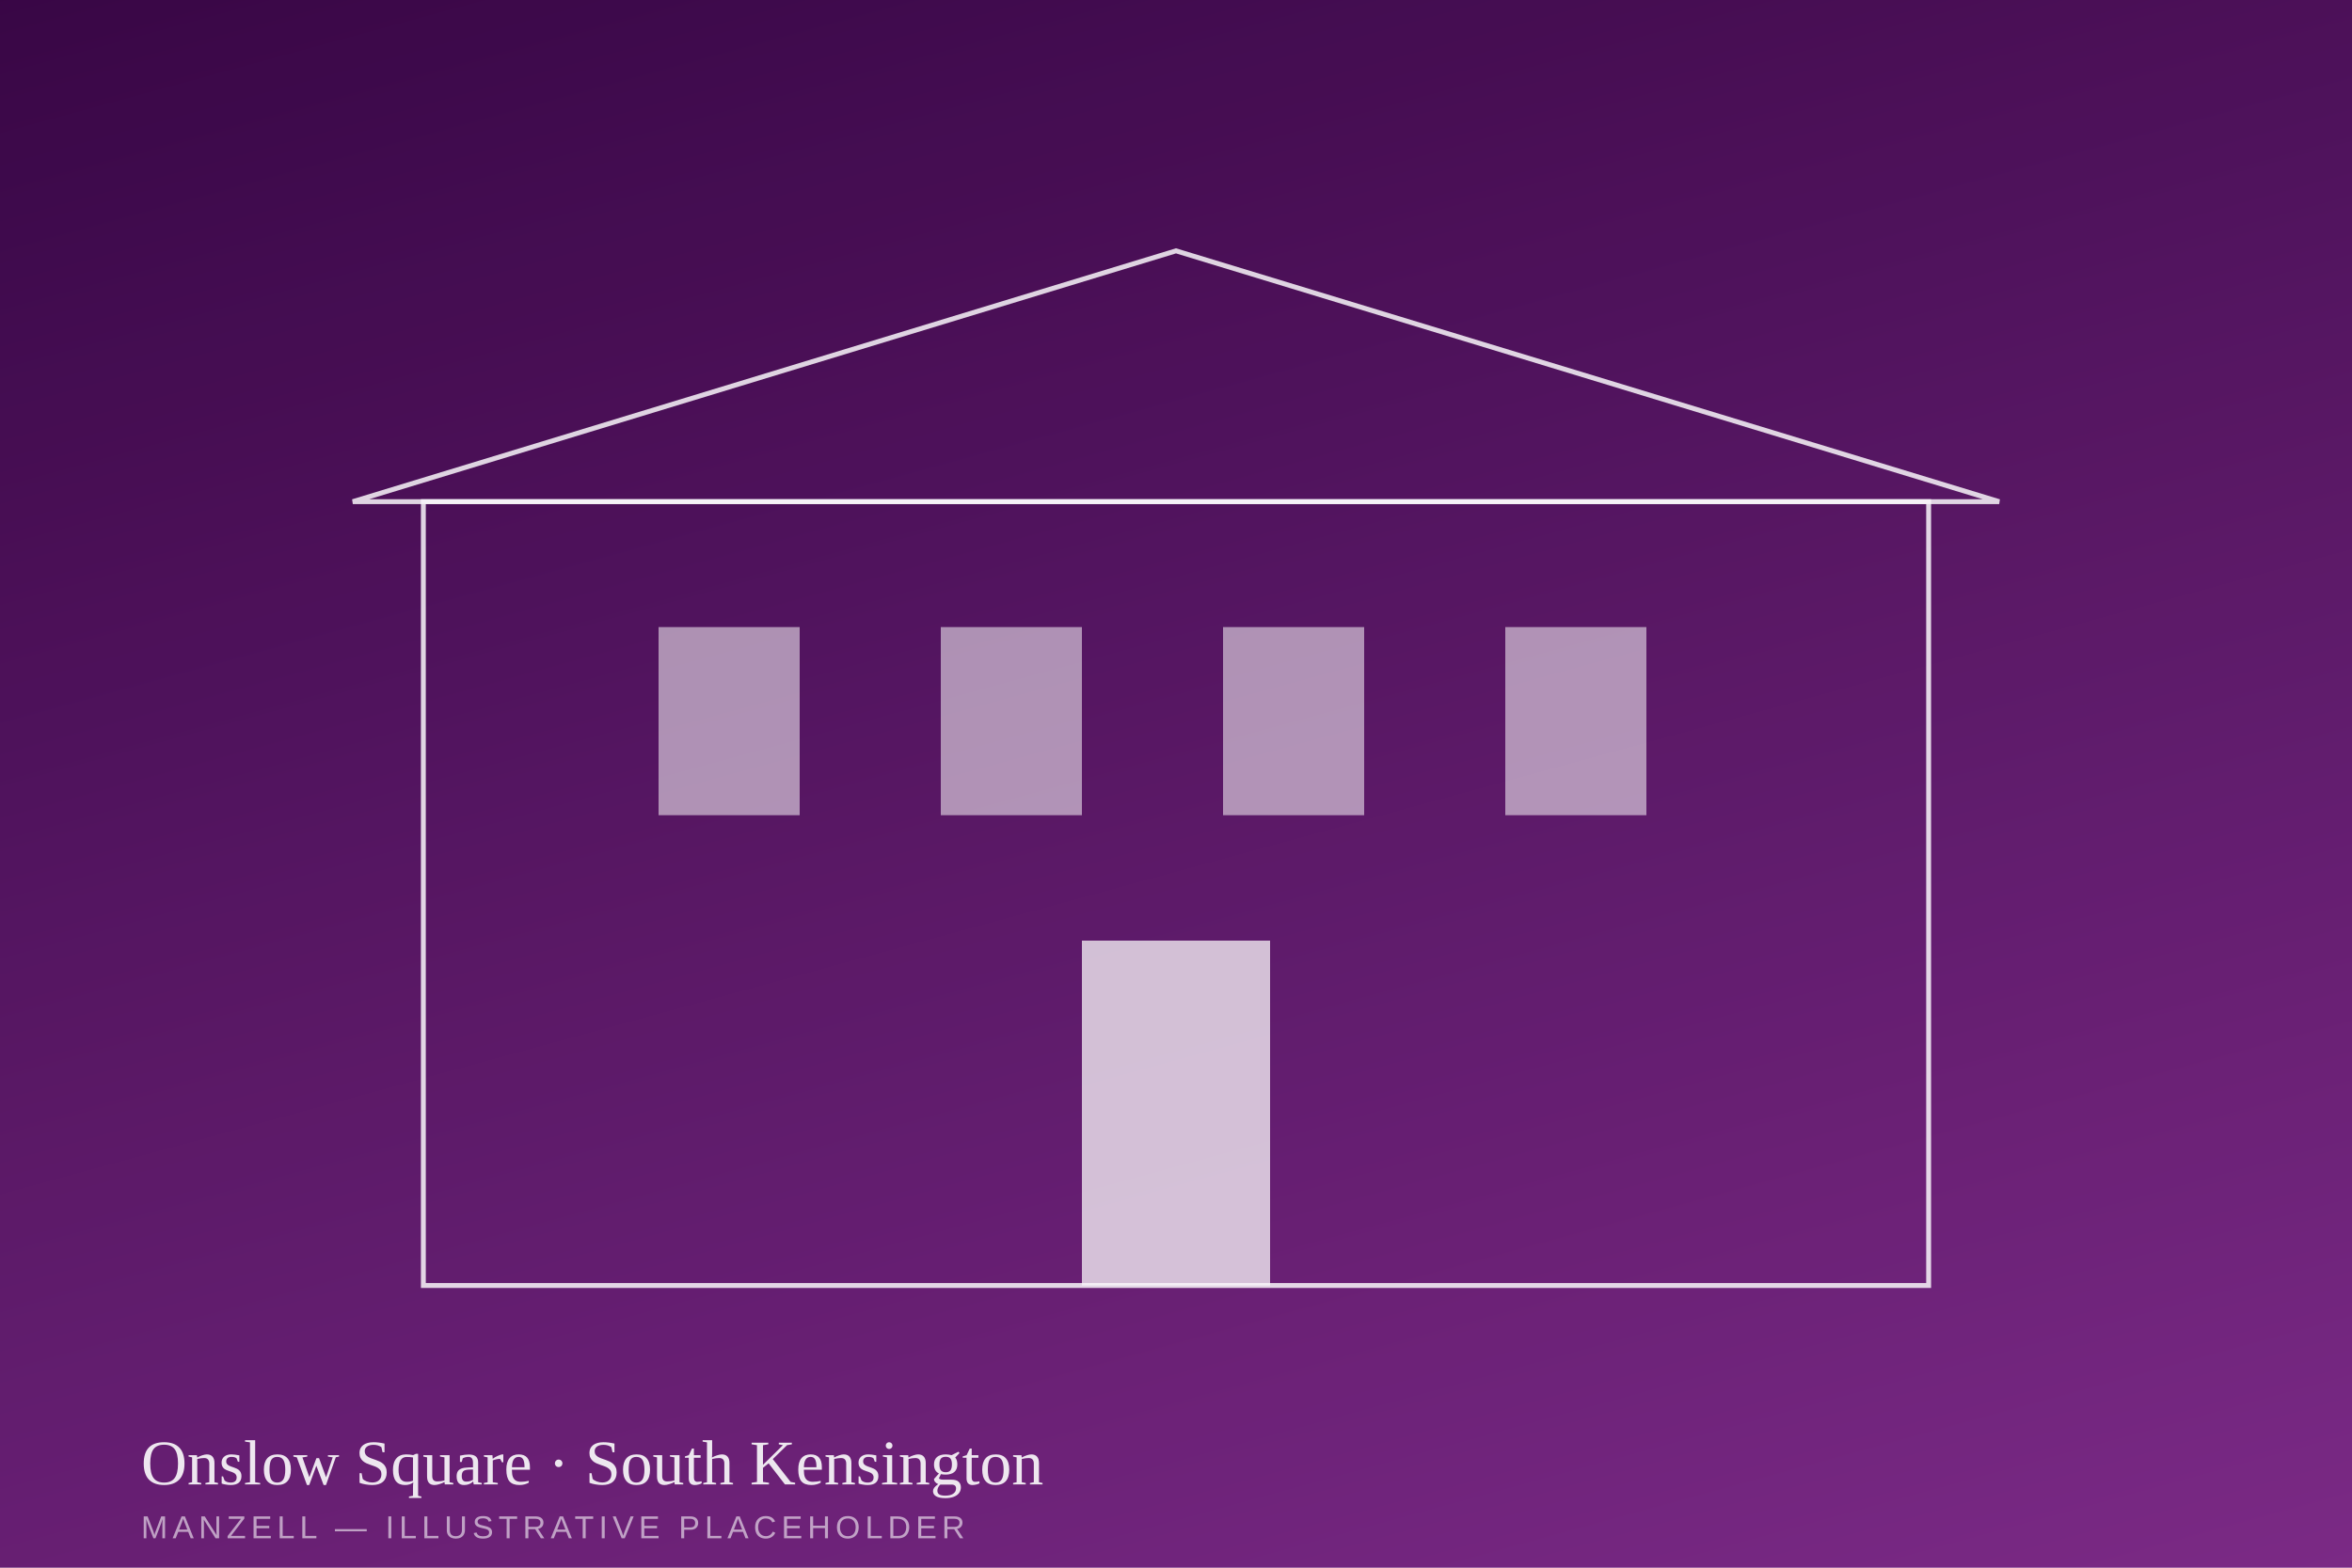
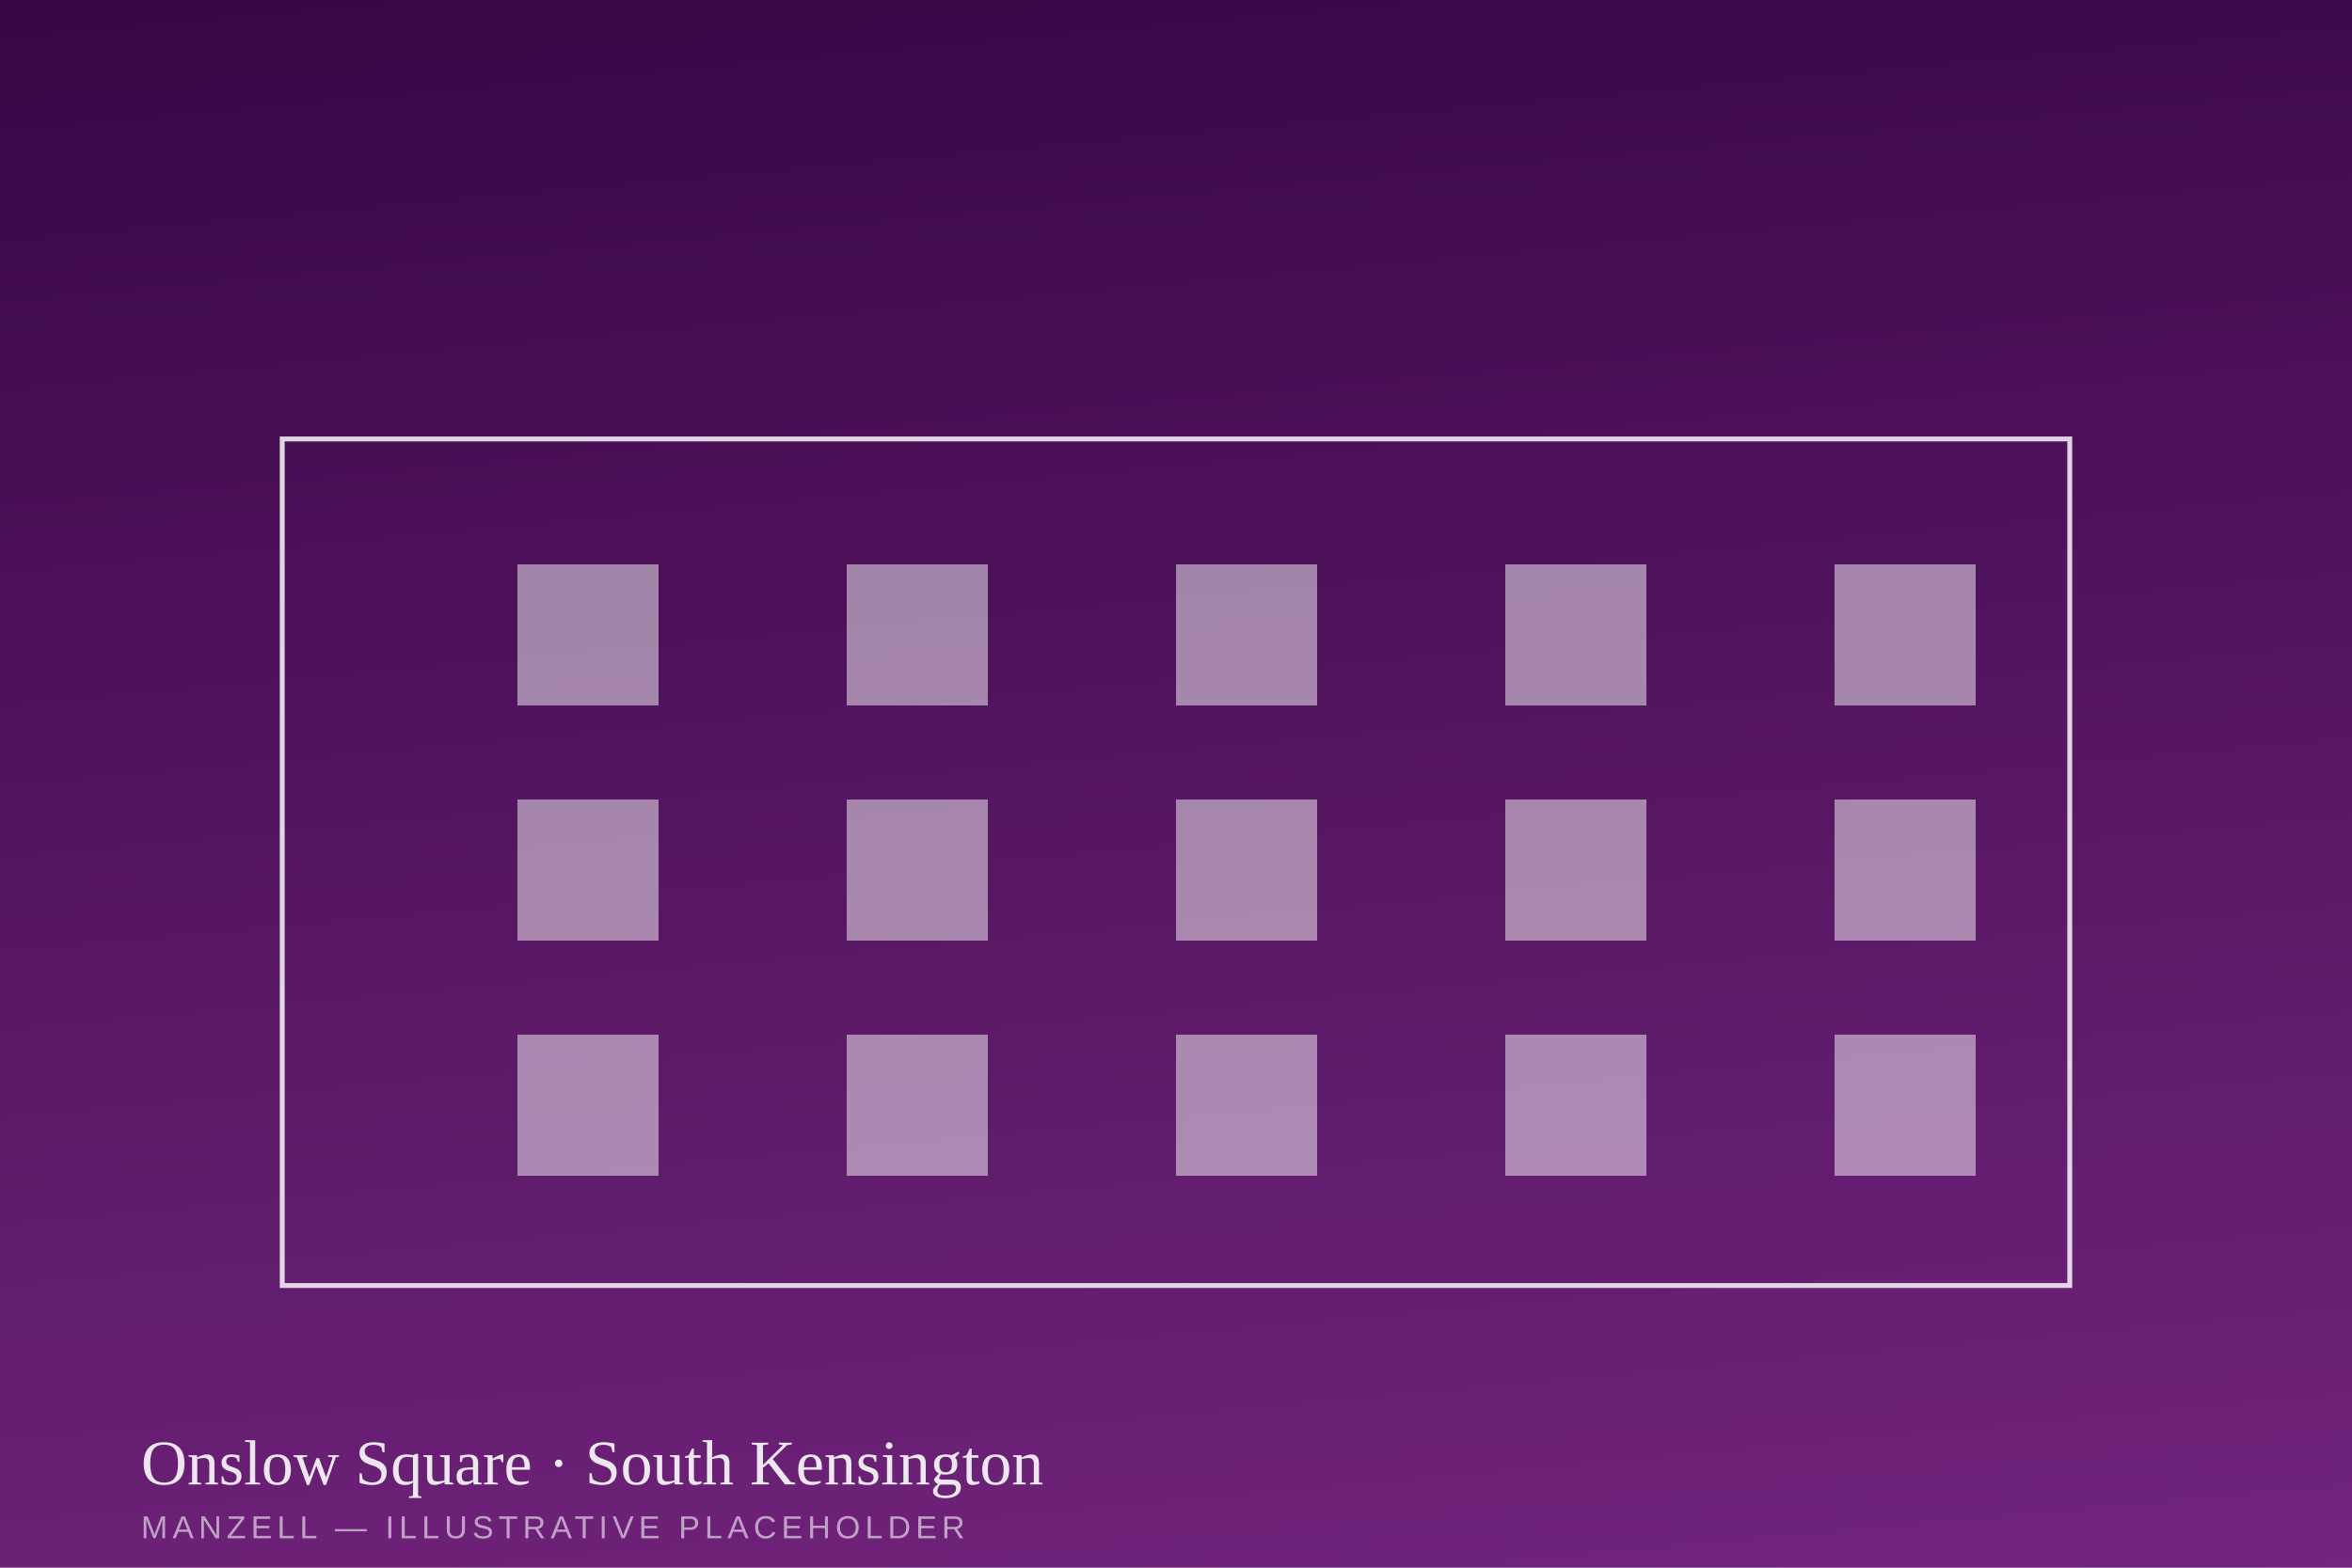
<svg xmlns="http://www.w3.org/2000/svg" width="960" height="640" viewBox="0 0 960 640" role="img" aria-label="Onslow Square · South Kensington">
  <defs>
-     <linearGradient id="g226" x1="0%" y1="0%" x2="100%" y2="100%" gradientTransform="rotate(22)">
+     <linearGradient id="g221" x1="0%" y1="0%" x2="100%" y2="100%" gradientTransform="rotate(37)">
      <stop offset="0%" stop-color="#36013f" />
      <stop offset="100%" stop-color="#832a89" />
    </linearGradient>
  </defs>
-   <rect width="960" height="640" fill="url(#g226)" />
+   <rect width="960" height="640" fill="url(#g221)" />
  <rect x="0" y="0" width="960" height="640" fill="#514ea2" opacity="0.06" />
-   <rect x="172.8" y="204.8" width="614.4" height="320" fill="none" stroke="#f9f7fa" stroke-width="2" opacity="0.85" />
-   <polygon points="144,204.8 480,102.4 816,204.8" fill="none" stroke="#f9f7fa" stroke-width="2" opacity="0.85" />
-   <rect x="268.8" y="256" width="57.6" height="76.8" fill="#f9f7fa" opacity="0.55" />
-   <rect x="384" y="256" width="57.6" height="76.8" fill="#f9f7fa" opacity="0.55" />
-   <rect x="499.2" y="256" width="57.6" height="76.8" fill="#f9f7fa" opacity="0.55" />
-   <rect x="614.4" y="256" width="57.6" height="76.8" fill="#f9f7fa" opacity="0.55" />
-   <rect x="441.6" y="384" width="76.8" height="140.8" fill="#f9f7fa" opacity="0.75" />
+   <rect x="115.2" y="179.2" width="729.6" height="345.6" fill="none" stroke="#f9f7fa" stroke-width="2" opacity="0.85" />
+   <rect x="211.2" y="230.4" width="57.6" height="57.6" fill="#f9f7fa" opacity="0.5" />
+   <rect x="345.6" y="230.4" width="57.6" height="57.6" fill="#f9f7fa" opacity="0.5" />
+   <rect x="480" y="230.4" width="57.6" height="57.6" fill="#f9f7fa" opacity="0.5" />
+   <rect x="614.4" y="230.4" width="57.6" height="57.6" fill="#f9f7fa" opacity="0.5" />
+   <rect x="748.8" y="230.4" width="57.6" height="57.6" fill="#f9f7fa" opacity="0.5" />
+   <rect x="211.2" y="326.4" width="57.6" height="57.6" fill="#f9f7fa" opacity="0.5" />
+   <rect x="345.6" y="326.4" width="57.6" height="57.6" fill="#f9f7fa" opacity="0.5" />
+   <rect x="480" y="326.4" width="57.6" height="57.6" fill="#f9f7fa" opacity="0.5" />
+   <rect x="614.4" y="326.4" width="57.6" height="57.6" fill="#f9f7fa" opacity="0.5" />
+   <rect x="748.8" y="326.4" width="57.6" height="57.6" fill="#f9f7fa" opacity="0.5" />
+   <rect x="211.2" y="422.4" width="57.6" height="57.6" fill="#f9f7fa" opacity="0.5" />
+   <rect x="345.6" y="422.4" width="57.6" height="57.6" fill="#f9f7fa" opacity="0.5" />
+   <rect x="480" y="422.4" width="57.6" height="57.6" fill="#f9f7fa" opacity="0.5" />
+   <rect x="614.4" y="422.4" width="57.6" height="57.6" fill="#f9f7fa" opacity="0.5" />
+   <rect x="748.8" y="422.4" width="57.6" height="57.6" fill="#f9f7fa" opacity="0.5" />
  <text x="57.6" y="606" font-family="Georgia, 'Times New Roman', serif" font-size="26" fill="#f9f7fa" opacity="0.92">Onslow Square · South Kensington</text>
  <text x="57.6" y="628" font-family="Arial, sans-serif" font-size="13" letter-spacing="2" fill="#f9f7fa" opacity="0.6">MANZELL — ILLUSTRATIVE PLACEHOLDER</text>
</svg>
